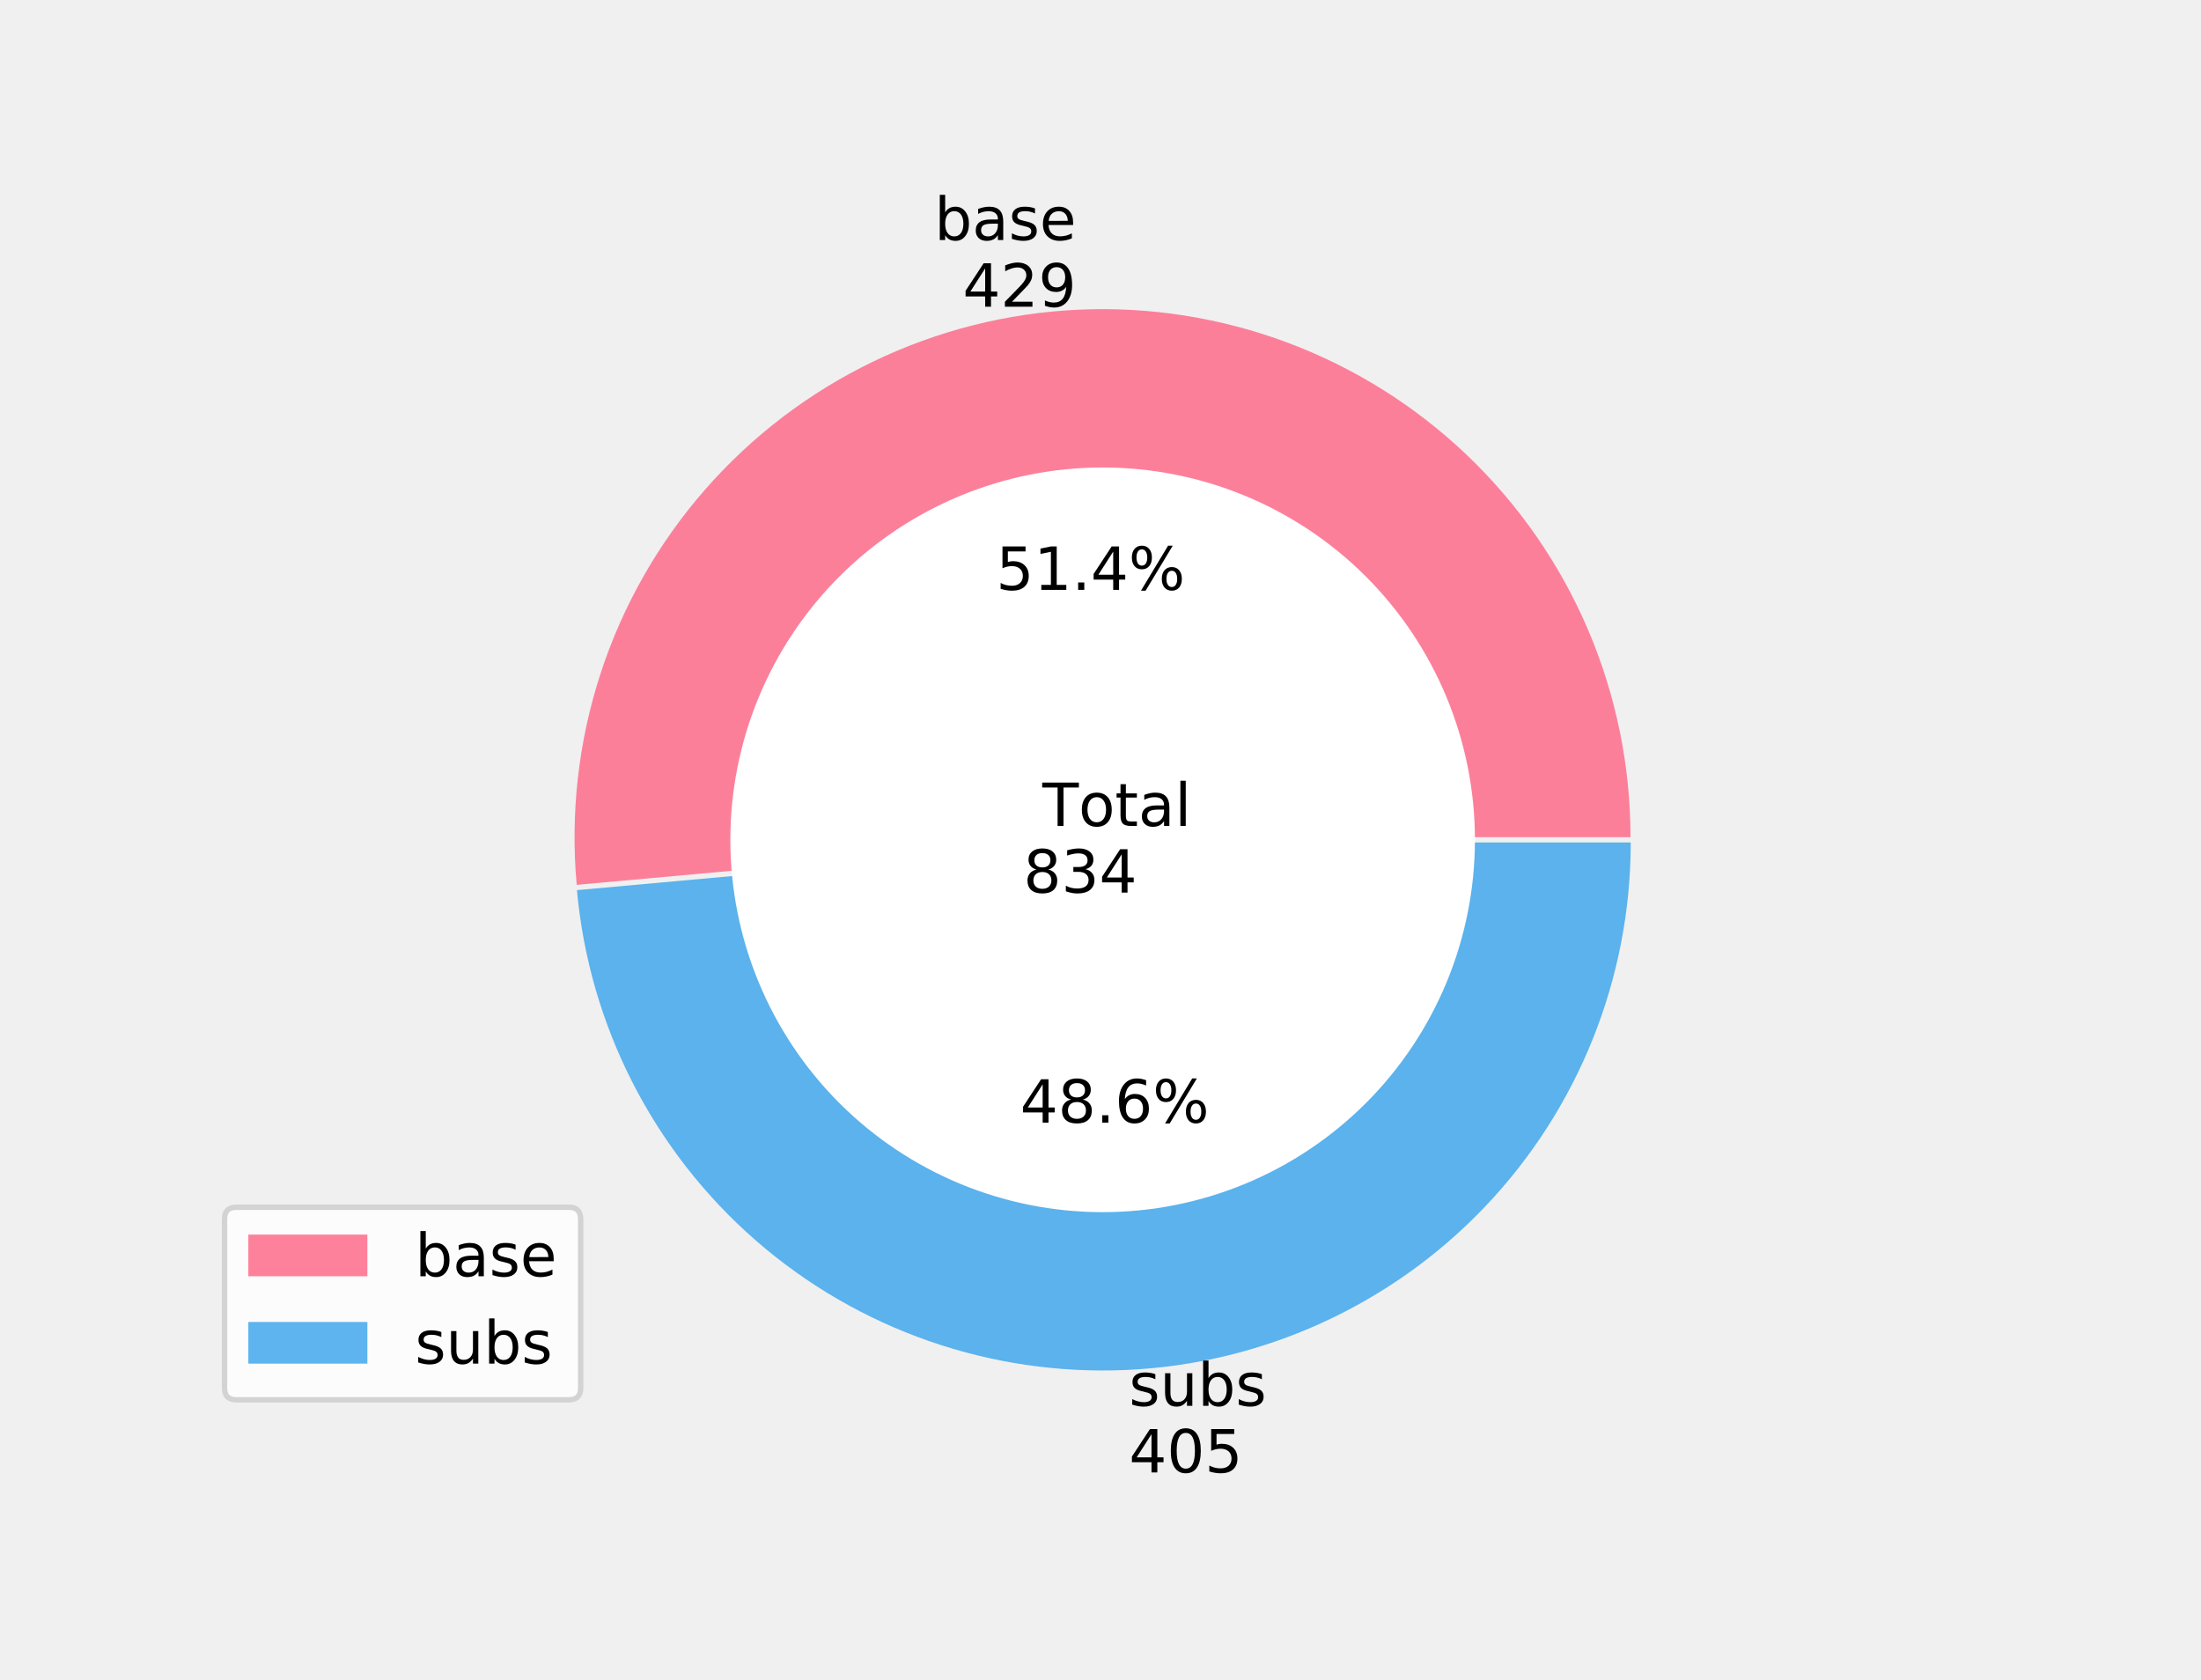
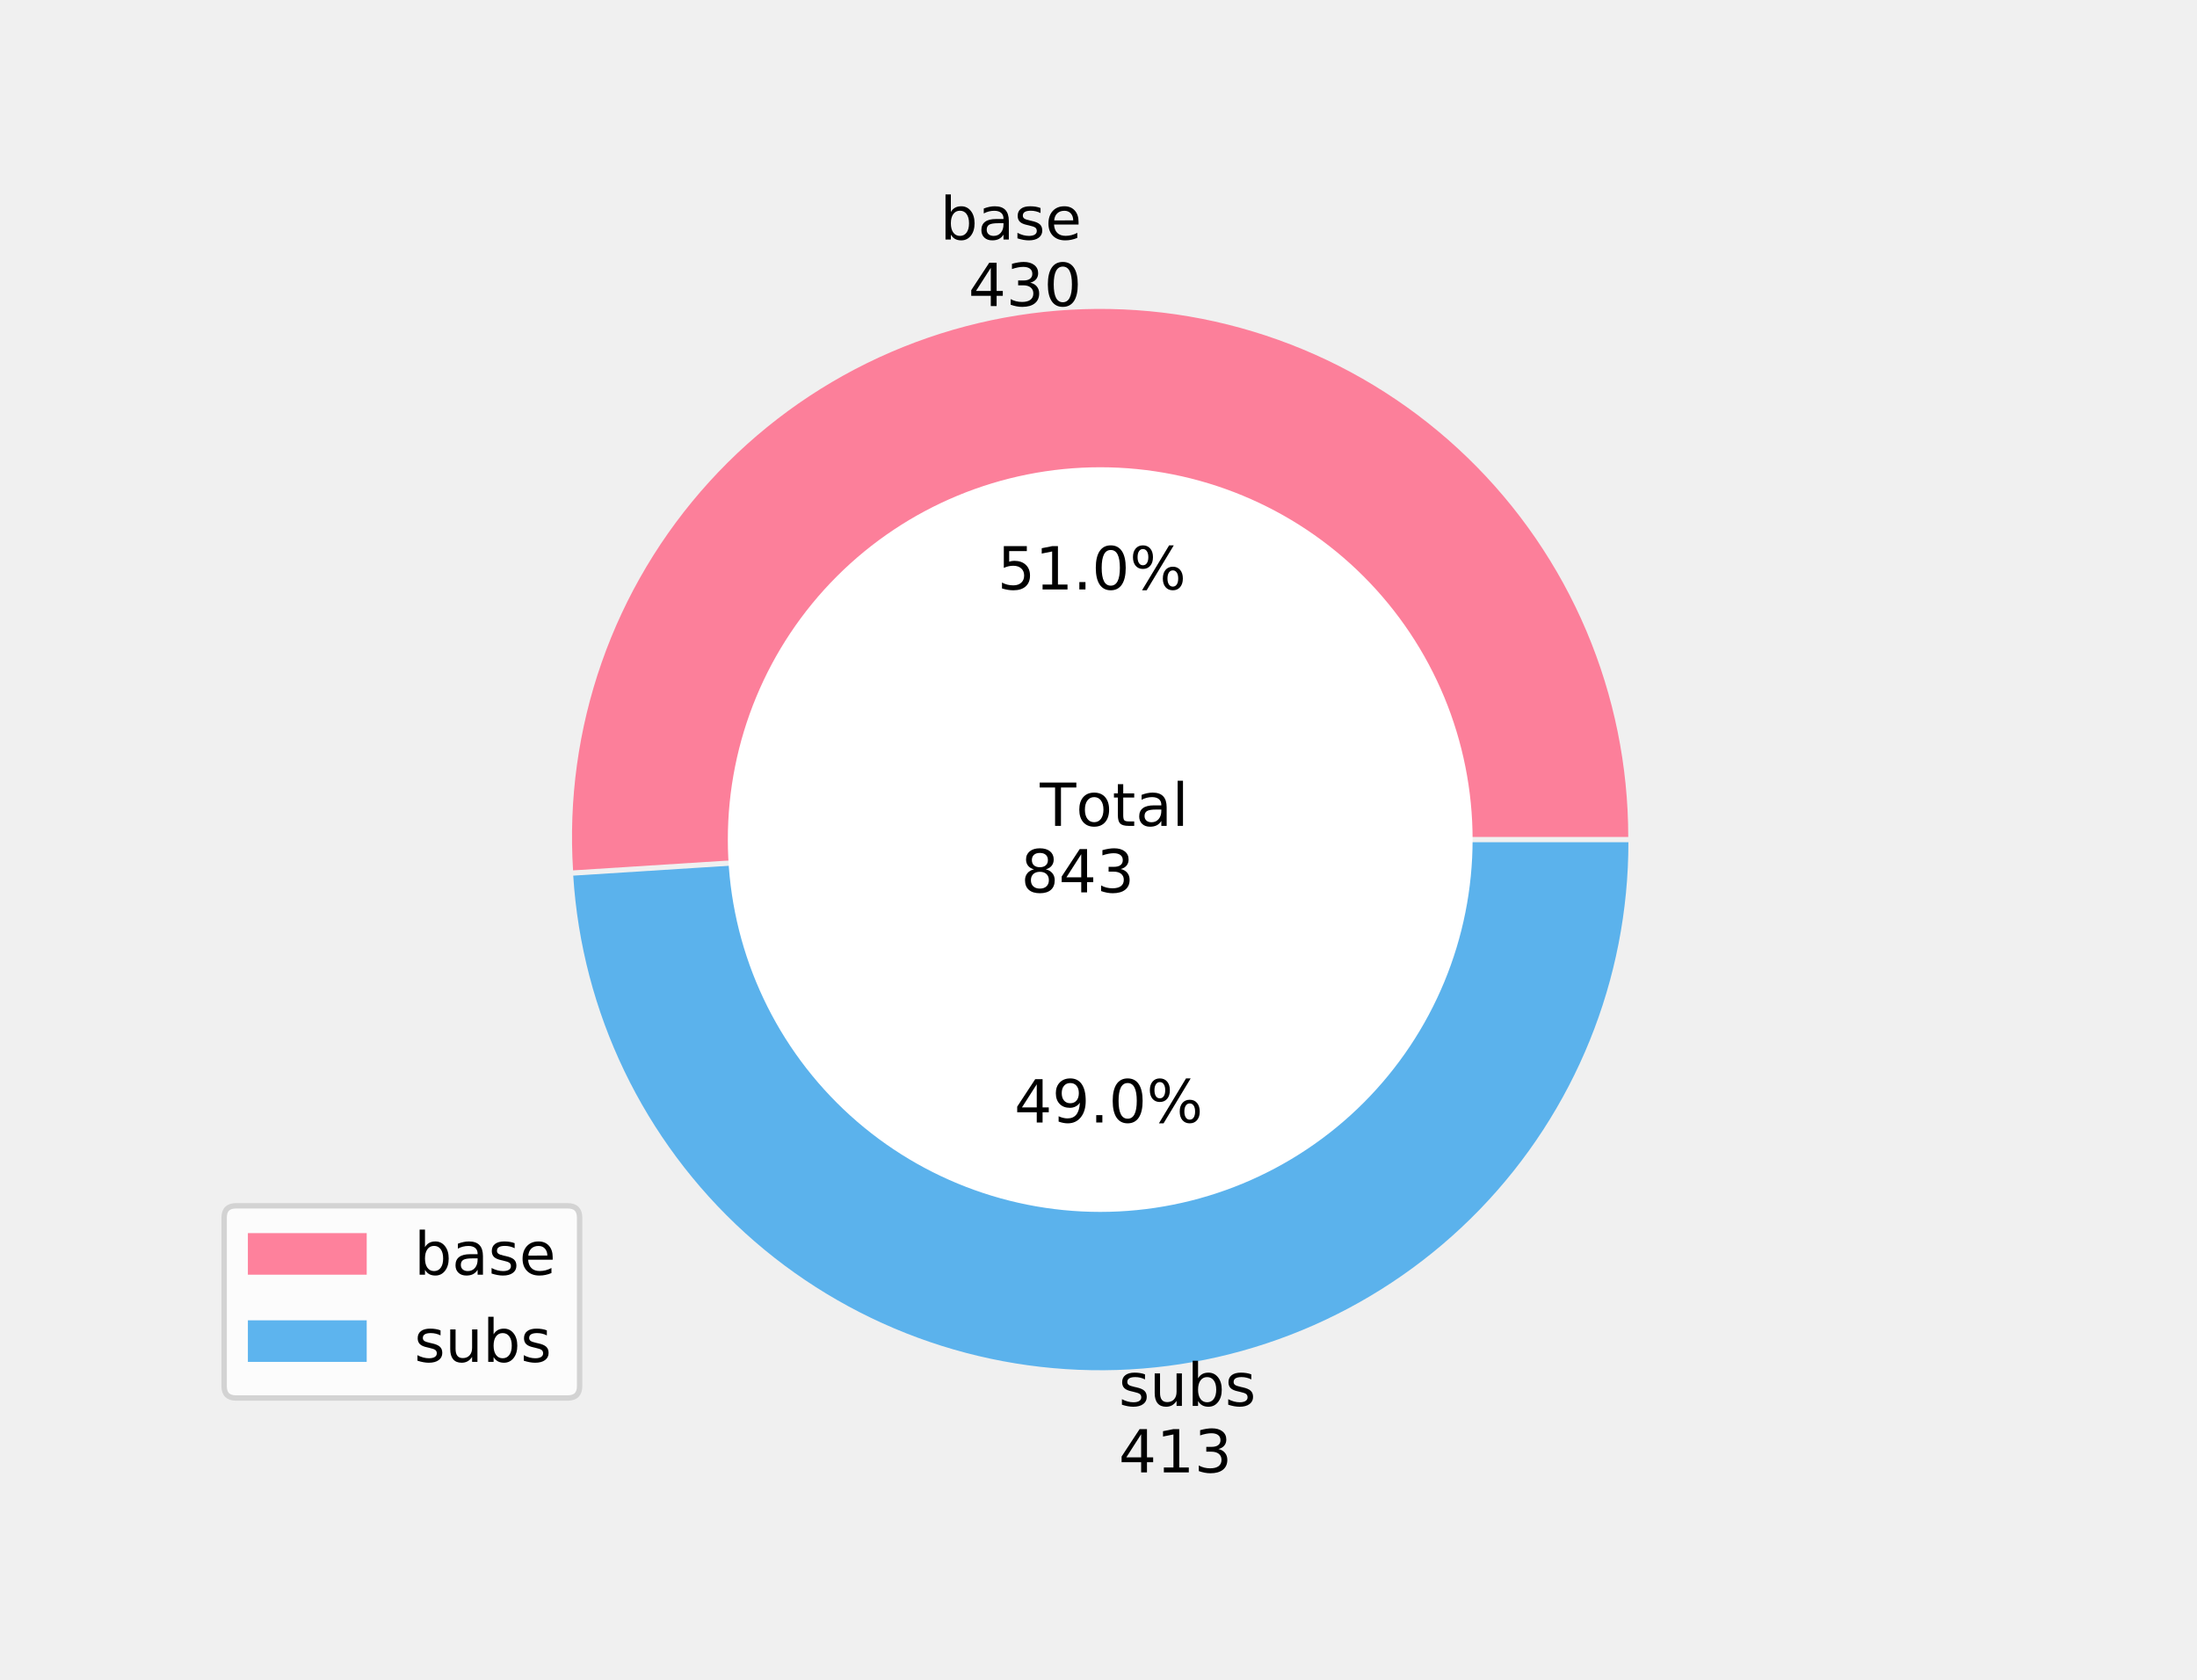
- <svg xmlns="http://www.w3.org/2000/svg" xmlns:xlink="http://www.w3.org/1999/xlink" height="310.403pt" version="1.1" viewBox="0 0 406.8 310.403" width="406.8pt">
+ <svg xmlns="http://www.w3.org/2000/svg" xmlns:xlink="http://www.w3.org/1999/xlink" height="310.965pt" version="1.1" viewBox="0 0 406.8 310.965" width="406.8pt">
  <defs>
    <style type="text/css">
*{stroke-linecap:butt;stroke-linejoin:round;}
  </style>
  </defs>
  <g id="figure_1">
    <g id="patch_1">
-       <path d="M 0 310.403  L 406.8 310.403  L 406.8 0  L 0 0  z " style="fill:none;" />
+       <path d="M 0 310.965  L 406.8 310.965  L 406.8 0  L 0 0  z " style="fill:none;" />
    </g>
    <g id="axes_1">
      <g id="patch_2">
-         <path d="M 301.357 154.714  C 301.357 141.528 298.685 128.478 293.501 116.354  C 288.318 104.23 280.731 93.281 271.199 84.17  C 261.667 75.06 250.386 67.975 238.04 63.345  C 225.694 58.714 212.537 56.634 199.364 57.23  C 186.192 57.826 173.276 61.085 161.399 66.811  C 149.521 72.537 138.926 80.612 130.256 90.546  C 121.585 100.48 115.017 112.069 110.95 124.611  C 106.882 137.154 105.399 150.392 106.589 163.524  L 203.774 154.714  L 301.357 154.714  z " style="fill:#ff6384;fill-opacity:0.8;" />
+         <path d="M 301.488 154.994  C 301.488 141.892 298.855 128.922 293.746 116.858  C 288.636 104.793 281.153 93.878 271.743 84.761  C 262.333 75.645 251.186 68.512 238.966 63.787  C 226.746 59.062 213.699 56.841 200.604 57.256  C 187.509 57.671 174.629 60.713 162.733 66.202  C 150.836 71.691 140.163 79.516 131.349 89.21  C 122.535 98.904 115.759 110.271 111.423 122.635  C 107.087 134.999 105.281 148.109 106.11 161.185  L 203.701 154.994  L 301.488 154.994  z " style="fill:#ff6384;fill-opacity:0.8;" />
      </g>
      <g id="patch_3">
-         <path d="M 106.633 164.499  C 108.9 189.505 120.733 212.696 139.65 229.207  C 158.566 245.718 183.144 254.307 208.228 253.172  C 233.311 252.038 257.013 241.265 274.362 223.114  C 291.71 204.962 301.401 180.797 301.401 155.689  L 203.818 155.689  L 106.633 164.499  z " style="fill:#36a2eb;fill-opacity:0.8;" />
+         <path d="M 106.141 162.162  C 107.749 187.501 119.163 211.243 137.948 228.323  C 156.734 245.403 181.452 254.513 206.829 253.709  C 232.206 252.905 256.298 242.248 273.965 224.013  C 291.631 205.778 301.519 181.361 301.519 155.971  L 203.732 155.971  L 106.141 162.162  z " style="fill:#36a2eb;fill-opacity:0.8;" />
      </g>
      <g id="patch_4">
-         <path clip-path="url(#pcf33288251)" d="M 203.796 223.51  C 221.912 223.51 239.288 216.312 252.097 203.503  C 264.907 190.693 272.104 173.317 272.104 155.201  C 272.104 137.086 264.907 119.71 252.097 106.9  C 239.288 94.09 221.912 86.893 203.796 86.893  C 185.68 86.893 168.304 94.09 155.495 106.9  C 142.685 119.71 135.488 137.086 135.488 155.201  C 135.488 173.317 142.685 190.693 155.495 203.503  C 168.304 216.312 185.68 223.51 203.796 223.51  z " style="fill:#ffffff;stroke:#ffffff;stroke-linejoin:miter;" />
+         <path clip-path="url(#paf73104221)" d="M 203.717 223.933  C 221.87 223.933 239.282 216.721 252.119 203.885  C 264.955 191.048 272.168 173.636 272.168 155.482  C 272.168 137.329 264.955 119.917 252.119 107.08  C 239.282 94.244 221.87 87.031 203.717 87.031  C 185.563 87.031 168.151 94.244 155.314 107.08  C 142.478 119.917 135.266 137.329 135.266 155.482  C 135.266 173.636 142.478 191.048 155.314 203.885  C 168.151 216.721 185.563 223.933 203.717 223.933  z " style="fill:#ffffff;stroke:#ffffff;stroke-linejoin:miter;" />
      </g>
      <g id="matplotlib.axis_1" />
      <g id="matplotlib.axis_2" />
      <g id="text_1">
        <defs>
          <path d="M 48.688 27.297  Q 48.688 37.203 44.609 42.844  Q 40.531 48.484 33.406 48.484  Q 26.266 48.484 22.188 42.844  Q 18.109 37.203 18.109 27.297  Q 18.109 17.391 22.188 11.75  Q 26.266 6.109 33.406 6.109  Q 40.531 6.109 44.609 11.75  Q 48.688 17.391 48.688 27.297  z M 18.109 46.391  Q 20.953 51.266 25.266 53.625  Q 29.594 56 35.594 56  Q 45.562 56 51.781 48.094  Q 58.016 40.188 58.016 27.297  Q 58.016 14.406 51.781 6.484  Q 45.562 -1.422 35.594 -1.422  Q 29.594 -1.422 25.266 0.953  Q 20.953 3.328 18.109 8.203  L 18.109 0  L 9.078 0  L 9.078 75.984  L 18.109 75.984  z " id="DejaVuSans-98" />
          <path d="M 34.281 27.484  Q 23.391 27.484 19.188 25  Q 14.984 22.516 14.984 16.5  Q 14.984 11.719 18.141 8.906  Q 21.297 6.109 26.703 6.109  Q 34.188 6.109 38.703 11.406  Q 43.219 16.703 43.219 25.484  L 43.219 27.484  z M 52.203 31.203  L 52.203 0  L 43.219 0  L 43.219 8.297  Q 40.141 3.328 35.547 0.953  Q 30.953 -1.422 24.312 -1.422  Q 15.922 -1.422 10.953 3.297  Q 6 8.016 6 15.922  Q 6 25.141 12.172 29.828  Q 18.359 34.516 30.609 34.516  L 43.219 34.516  L 43.219 35.406  Q 43.219 41.609 39.141 45  Q 35.062 48.391 27.688 48.391  Q 23 48.391 18.547 47.266  Q 14.109 46.141 10.016 43.891  L 10.016 52.203  Q 14.938 54.109 19.578 55.047  Q 24.219 56 28.609 56  Q 40.484 56 46.344 49.844  Q 52.203 43.703 52.203 31.203  z " id="DejaVuSans-97" />
          <path d="M 44.281 53.078  L 44.281 44.578  Q 40.484 46.531 36.375 47.5  Q 32.281 48.484 27.875 48.484  Q 21.188 48.484 17.844 46.438  Q 14.5 44.391 14.5 40.281  Q 14.5 37.156 16.891 35.375  Q 19.281 33.594 26.516 31.984  L 29.594 31.297  Q 39.156 29.25 43.188 25.516  Q 47.219 21.781 47.219 15.094  Q 47.219 7.469 41.188 3.016  Q 35.156 -1.422 24.609 -1.422  Q 20.219 -1.422 15.453 -0.562  Q 10.688 0.297 5.422 2  L 5.422 11.281  Q 10.406 8.688 15.234 7.391  Q 20.062 6.109 24.812 6.109  Q 31.156 6.109 34.562 8.281  Q 37.984 10.453 37.984 14.406  Q 37.984 18.062 35.516 20.016  Q 33.062 21.969 24.703 23.781  L 21.578 24.516  Q 13.234 26.266 9.516 29.906  Q 5.812 33.547 5.812 39.891  Q 5.812 47.609 11.281 51.797  Q 16.75 56 26.812 56  Q 31.781 56 36.172 55.266  Q 40.578 54.547 44.281 53.078  z " id="DejaVuSans-115" />
          <path d="M 56.203 29.594  L 56.203 25.203  L 14.891 25.203  Q 15.484 15.922 20.484 11.062  Q 25.484 6.203 34.422 6.203  Q 39.594 6.203 44.453 7.469  Q 49.312 8.734 54.109 11.281  L 54.109 2.781  Q 49.266 0.734 44.188 -0.344  Q 39.109 -1.422 33.891 -1.422  Q 20.797 -1.422 13.156 6.188  Q 5.516 13.812 5.516 26.812  Q 5.516 40.234 12.766 48.109  Q 20.016 56 32.328 56  Q 43.359 56 49.781 48.891  Q 56.203 41.797 56.203 29.594  z M 47.219 32.234  Q 47.125 39.594 43.094 43.984  Q 39.062 48.391 32.422 48.391  Q 24.906 48.391 20.391 44.141  Q 15.875 39.891 15.188 32.172  z " id="DejaVuSans-101" />
        </defs>
-         <g transform="translate(172.7005 44.35828)scale(0.11 -0.11)">
+         <g transform="translate(174.0714 44.35828)scale(0.11 -0.11)">
          <use xlink:href="#DejaVuSans-98" />
          <use x="63.477" xlink:href="#DejaVuSans-97" />
          <use x="124.756" xlink:href="#DejaVuSans-115" />
          <use x="176.855" xlink:href="#DejaVuSans-101" />
        </g>
        <defs>
          <path d="M 37.797 64.312  L 12.891 25.391  L 37.797 25.391  z M 35.203 72.906  L 47.609 72.906  L 47.609 25.391  L 58.016 25.391  L 58.016 17.188  L 47.609 17.188  L 47.609 0  L 37.797 0  L 37.797 17.188  L 4.891 17.188  L 4.891 26.703  z " id="DejaVuSans-52" />
-           <path d="M 19.188 8.297  L 53.609 8.297  L 53.609 0  L 7.328 0  L 7.328 8.297  Q 12.938 14.109 22.625 23.891  Q 32.328 33.688 34.812 36.531  Q 39.547 41.844 41.422 45.531  Q 43.312 49.219 43.312 52.781  Q 43.312 58.594 39.234 62.25  Q 35.156 65.922 28.609 65.922  Q 23.969 65.922 18.812 64.312  Q 13.672 62.703 7.812 59.422  L 7.812 69.391  Q 13.766 71.781 18.938 73  Q 24.125 74.219 28.422 74.219  Q 39.75 74.219 46.484 68.547  Q 53.219 62.891 53.219 53.422  Q 53.219 48.922 51.531 44.891  Q 49.859 40.875 45.406 35.406  Q 44.188 33.984 37.641 27.219  Q 31.109 20.453 19.188 8.297  z " id="DejaVuSans-50" />
-           <path d="M 10.984 1.516  L 10.984 10.5  Q 14.703 8.734 18.5 7.812  Q 22.312 6.891 25.984 6.891  Q 35.75 6.891 40.891 13.453  Q 46.047 20.016 46.781 33.406  Q 43.953 29.203 39.594 26.953  Q 35.25 24.703 29.984 24.703  Q 19.047 24.703 12.672 31.312  Q 6.297 37.938 6.297 49.422  Q 6.297 60.641 12.938 67.422  Q 19.578 74.219 30.609 74.219  Q 43.266 74.219 49.922 64.516  Q 56.594 54.828 56.594 36.375  Q 56.594 19.141 48.406 8.859  Q 40.234 -1.422 26.422 -1.422  Q 22.703 -1.422 18.891 -0.688  Q 15.094 0.047 10.984 1.516  z M 30.609 32.422  Q 37.25 32.422 41.125 36.953  Q 45.016 41.5 45.016 49.422  Q 45.016 57.281 41.125 61.844  Q 37.25 66.406 30.609 66.406  Q 23.969 66.406 20.094 61.844  Q 16.219 57.281 16.219 49.422  Q 16.219 41.5 20.094 36.953  Q 23.969 32.422 30.609 32.422  z " id="DejaVuSans-57" />
+           <path d="M 40.578 39.312  Q 47.656 37.797 51.625 33  Q 55.609 28.219 55.609 21.188  Q 55.609 10.406 48.188 4.484  Q 40.766 -1.422 27.094 -1.422  Q 22.516 -1.422 17.656 -0.516  Q 12.797 0.391 7.625 2.203  L 7.625 11.719  Q 11.719 9.328 16.594 8.109  Q 21.484 6.891 26.812 6.891  Q 36.078 6.891 40.938 10.547  Q 45.797 14.203 45.797 21.188  Q 45.797 27.641 41.281 31.266  Q 36.766 34.906 28.719 34.906  L 20.219 34.906  L 20.219 43.016  L 29.109 43.016  Q 36.375 43.016 40.234 45.922  Q 44.094 48.828 44.094 54.297  Q 44.094 59.906 40.109 62.906  Q 36.141 65.922 28.719 65.922  Q 24.656 65.922 20.016 65.031  Q 15.375 64.156 9.812 62.312  L 9.812 71.094  Q 15.438 72.656 20.344 73.438  Q 25.25 74.219 29.594 74.219  Q 40.828 74.219 47.359 69.109  Q 53.906 64.016 53.906 55.328  Q 53.906 49.266 50.438 45.094  Q 46.969 40.922 40.578 39.312  z " id="DejaVuSans-51" />
+           <path d="M 31.781 66.406  Q 24.172 66.406 20.328 58.906  Q 16.5 51.422 16.5 36.375  Q 16.5 21.391 20.328 13.891  Q 24.172 6.391 31.781 6.391  Q 39.453 6.391 43.281 13.891  Q 47.125 21.391 47.125 36.375  Q 47.125 51.422 43.281 58.906  Q 39.453 66.406 31.781 66.406  z M 31.781 74.219  Q 44.047 74.219 50.516 64.516  Q 56.984 54.828 56.984 36.375  Q 56.984 17.969 50.516 8.266  Q 44.047 -1.422 31.781 -1.422  Q 19.531 -1.422 13.062 8.266  Q 6.594 17.969 6.594 36.375  Q 6.594 54.828 13.062 64.516  Q 19.531 74.219 31.781 74.219  z " id="DejaVuSans-48" />
        </defs>
-         <g transform="translate(177.9272 56.67587)scale(0.11 -0.11)">
+         <g transform="translate(179.2982 56.67587)scale(0.11 -0.11)">
          <use xlink:href="#DejaVuSans-52" />
-           <use x="63.623" xlink:href="#DejaVuSans-50" />
-           <use x="127.246" xlink:href="#DejaVuSans-57" />
+           <use x="63.623" xlink:href="#DejaVuSans-51" />
+           <use x="127.246" xlink:href="#DejaVuSans-48" />
        </g>
      </g>
      <g id="text_2">
        <defs>
          <path d="M 10.797 72.906  L 49.516 72.906  L 49.516 64.594  L 19.828 64.594  L 19.828 46.734  Q 21.969 47.469 24.109 47.828  Q 26.266 48.188 28.422 48.188  Q 40.625 48.188 47.75 41.5  Q 54.891 34.812 54.891 23.391  Q 54.891 11.625 47.562 5.094  Q 40.234 -1.422 26.906 -1.422  Q 22.312 -1.422 17.547 -0.641  Q 12.797 0.141 7.719 1.703  L 7.719 11.625  Q 12.109 9.234 16.797 8.062  Q 21.484 6.891 26.703 6.891  Q 35.156 6.891 40.078 11.328  Q 45.016 15.766 45.016 23.391  Q 45.016 31 40.078 35.438  Q 35.156 39.891 26.703 39.891  Q 22.75 39.891 18.812 39.016  Q 14.891 38.141 10.797 36.281  z " id="DejaVuSans-53" />
          <path d="M 12.406 8.297  L 28.516 8.297  L 28.516 63.922  L 10.984 60.406  L 10.984 69.391  L 28.422 72.906  L 38.281 72.906  L 38.281 8.297  L 54.391 8.297  L 54.391 0  L 12.406 0  z " id="DejaVuSans-49" />
          <path d="M 10.688 12.406  L 21 12.406  L 21 0  L 10.688 0  z " id="DejaVuSans-46" />
          <path d="M 72.703 32.078  Q 68.453 32.078 66.031 28.469  Q 63.625 24.859 63.625 18.406  Q 63.625 12.062 66.031 8.422  Q 68.453 4.781 72.703 4.781  Q 76.859 4.781 79.266 8.422  Q 81.688 12.062 81.688 18.406  Q 81.688 24.812 79.266 28.438  Q 76.859 32.078 72.703 32.078  z M 72.703 38.281  Q 80.422 38.281 84.953 32.906  Q 89.5 27.547 89.5 18.406  Q 89.5 9.281 84.938 3.922  Q 80.375 -1.422 72.703 -1.422  Q 64.891 -1.422 60.344 3.922  Q 55.812 9.281 55.812 18.406  Q 55.812 27.594 60.375 32.938  Q 64.938 38.281 72.703 38.281  z M 22.312 68.016  Q 18.109 68.016 15.688 64.375  Q 13.281 60.75 13.281 54.391  Q 13.281 47.953 15.672 44.328  Q 18.062 40.719 22.312 40.719  Q 26.562 40.719 28.969 44.328  Q 31.391 47.953 31.391 54.391  Q 31.391 60.688 28.953 64.344  Q 26.516 68.016 22.312 68.016  z M 66.406 74.219  L 74.219 74.219  L 28.609 -1.422  L 20.797 -1.422  z M 22.312 74.219  Q 30.031 74.219 34.609 68.875  Q 39.203 63.531 39.203 54.391  Q 39.203 45.172 34.641 39.844  Q 30.078 34.516 22.312 34.516  Q 14.547 34.516 10.031 39.859  Q 5.516 45.219 5.516 54.391  Q 5.516 63.484 10.047 68.844  Q 14.594 74.219 22.312 74.219  z " id="DejaVuSans-37" />
        </defs>
-         <g transform="translate(184.0972 109.0073)scale(0.11 -0.11)">
+         <g transform="translate(184.6807 109.16)scale(0.11 -0.11)">
          <use xlink:href="#DejaVuSans-53" />
          <use x="63.623" xlink:href="#DejaVuSans-49" />
          <use x="127.246" xlink:href="#DejaVuSans-46" />
-           <use x="159.033" xlink:href="#DejaVuSans-52" />
+           <use x="159.033" xlink:href="#DejaVuSans-48" />
          <use x="222.656" xlink:href="#DejaVuSans-37" />
        </g>
      </g>
      <g id="text_3">
        <defs>
          <path d="M 8.5 21.578  L 8.5 54.688  L 17.484 54.688  L 17.484 21.922  Q 17.484 14.156 20.5 10.266  Q 23.531 6.391 29.594 6.391  Q 36.859 6.391 41.078 11.031  Q 45.312 15.672 45.312 23.688  L 45.312 54.688  L 54.297 54.688  L 54.297 0  L 45.312 0  L 45.312 8.406  Q 42.047 3.422 37.719 1  Q 33.406 -1.422 27.688 -1.422  Q 18.266 -1.422 13.375 4.438  Q 8.5 10.297 8.5 21.578  z M 31.109 56  z " id="DejaVuSans-117" />
        </defs>
-         <g transform="translate(208.6685 259.7973)scale(0.11 -0.11)">
+         <g transform="translate(207.1389 260.3596)scale(0.11 -0.11)">
          <use xlink:href="#DejaVuSans-115" />
          <use x="52.1" xlink:href="#DejaVuSans-117" />
          <use x="115.479" xlink:href="#DejaVuSans-98" />
          <use x="178.955" xlink:href="#DejaVuSans-115" />
        </g>
-         <defs>
-           <path d="M 31.781 66.406  Q 24.172 66.406 20.328 58.906  Q 16.5 51.422 16.5 36.375  Q 16.5 21.391 20.328 13.891  Q 24.172 6.391 31.781 6.391  Q 39.453 6.391 43.281 13.891  Q 47.125 21.391 47.125 36.375  Q 47.125 51.422 43.281 58.906  Q 39.453 66.406 31.781 66.406  z M 31.781 74.219  Q 44.047 74.219 50.516 64.516  Q 56.984 54.828 56.984 36.375  Q 56.984 17.969 50.516 8.266  Q 44.047 -1.422 31.781 -1.422  Q 19.531 -1.422 13.062 8.266  Q 6.594 17.969 6.594 36.375  Q 6.594 54.828 13.062 64.516  Q 19.531 74.219 31.781 74.219  z " id="DejaVuSans-48" />
-         </defs>
-         <g transform="translate(208.6685 272.1149)scale(0.11 -0.11)">
+         <g transform="translate(207.1389 272.6771)scale(0.11 -0.11)">
          <use xlink:href="#DejaVuSans-52" />
-           <use x="63.623" xlink:href="#DejaVuSans-48" />
-           <use x="127.246" xlink:href="#DejaVuSans-53" />
+           <use x="63.623" xlink:href="#DejaVuSans-49" />
+           <use x="127.246" xlink:href="#DejaVuSans-51" />
        </g>
      </g>
      <g id="text_4">
        <defs>
-           <path d="M 31.781 34.625  Q 24.75 34.625 20.719 30.859  Q 16.703 27.094 16.703 20.516  Q 16.703 13.922 20.719 10.156  Q 24.75 6.391 31.781 6.391  Q 38.812 6.391 42.859 10.172  Q 46.922 13.969 46.922 20.516  Q 46.922 27.094 42.891 30.859  Q 38.875 34.625 31.781 34.625  z M 21.922 38.812  Q 15.578 40.375 12.031 44.719  Q 8.5 49.078 8.5 55.328  Q 8.5 64.062 14.719 69.141  Q 20.953 74.219 31.781 74.219  Q 42.672 74.219 48.875 69.141  Q 55.078 64.062 55.078 55.328  Q 55.078 49.078 51.531 44.719  Q 48 40.375 41.703 38.812  Q 48.828 37.156 52.797 32.312  Q 56.781 27.484 56.781 20.516  Q 56.781 9.906 50.312 4.234  Q 43.844 -1.422 31.781 -1.422  Q 19.734 -1.422 13.25 4.234  Q 6.781 9.906 6.781 20.516  Q 6.781 27.484 10.781 32.312  Q 14.797 37.156 21.922 38.812  z M 18.312 54.391  Q 18.312 48.734 21.844 45.562  Q 25.391 42.391 31.781 42.391  Q 38.141 42.391 41.719 45.562  Q 45.312 48.734 45.312 54.391  Q 45.312 60.062 41.719 63.234  Q 38.141 66.406 31.781 66.406  Q 25.391 66.406 21.844 63.234  Q 18.312 60.062 18.312 54.391  z " id="DejaVuSans-56" />
-           <path d="M 33.016 40.375  Q 26.375 40.375 22.484 35.828  Q 18.609 31.297 18.609 23.391  Q 18.609 15.531 22.484 10.953  Q 26.375 6.391 33.016 6.391  Q 39.656 6.391 43.531 10.953  Q 47.406 15.531 47.406 23.391  Q 47.406 31.297 43.531 35.828  Q 39.656 40.375 33.016 40.375  z M 52.594 71.297  L 52.594 62.312  Q 48.875 64.062 45.094 64.984  Q 41.312 65.922 37.594 65.922  Q 27.828 65.922 22.672 59.328  Q 17.531 52.734 16.797 39.406  Q 19.672 43.656 24.016 45.922  Q 28.375 48.188 33.594 48.188  Q 44.578 48.188 50.953 41.516  Q 57.328 34.859 57.328 23.391  Q 57.328 12.156 50.688 5.359  Q 44.047 -1.422 33.016 -1.422  Q 20.359 -1.422 13.672 8.266  Q 6.984 17.969 6.984 36.375  Q 6.984 53.656 15.188 63.938  Q 23.391 74.219 37.203 74.219  Q 40.922 74.219 44.703 73.484  Q 48.484 72.75 52.594 71.297  z " id="DejaVuSans-54" />
+           <path d="M 10.984 1.516  L 10.984 10.5  Q 14.703 8.734 18.5 7.812  Q 22.312 6.891 25.984 6.891  Q 35.75 6.891 40.891 13.453  Q 46.047 20.016 46.781 33.406  Q 43.953 29.203 39.594 26.953  Q 35.25 24.703 29.984 24.703  Q 19.047 24.703 12.672 31.312  Q 6.297 37.938 6.297 49.422  Q 6.297 60.641 12.938 67.422  Q 19.578 74.219 30.609 74.219  Q 43.266 74.219 49.922 64.516  Q 56.594 54.828 56.594 36.375  Q 56.594 19.141 48.406 8.859  Q 40.234 -1.422 26.422 -1.422  Q 22.703 -1.422 18.891 -0.688  Q 15.094 0.047 10.984 1.516  z M 30.609 32.422  Q 37.25 32.422 41.125 36.953  Q 45.016 41.5 45.016 49.422  Q 45.016 57.281 41.125 61.844  Q 37.25 66.406 30.609 66.406  Q 23.969 66.406 20.094 61.844  Q 16.219 57.281 16.219 49.422  Q 16.219 41.5 20.094 36.953  Q 23.969 32.422 30.609 32.422  z " id="DejaVuSans-57" />
        </defs>
-         <g transform="translate(188.5508 207.4659)scale(0.11 -0.11)">
+         <g transform="translate(187.8087 207.8755)scale(0.11 -0.11)">
          <use xlink:href="#DejaVuSans-52" />
-           <use x="63.623" xlink:href="#DejaVuSans-56" />
+           <use x="63.623" xlink:href="#DejaVuSans-57" />
          <use x="127.246" xlink:href="#DejaVuSans-46" />
-           <use x="159.033" xlink:href="#DejaVuSans-54" />
+           <use x="159.033" xlink:href="#DejaVuSans-48" />
          <use x="222.656" xlink:href="#DejaVuSans-37" />
        </g>
      </g>
      <g id="text_5">
        <defs>
          <path id="DejaVuSans-32" />
          <path d="M -0.297 72.906  L 61.375 72.906  L 61.375 64.594  L 35.5 64.594  L 35.5 0  L 25.594 0  L 25.594 64.594  L -0.297 64.594  z " id="DejaVuSans-84" />
          <path d="M 30.609 48.391  Q 23.391 48.391 19.188 42.75  Q 14.984 37.109 14.984 27.297  Q 14.984 17.484 19.156 11.844  Q 23.344 6.203 30.609 6.203  Q 37.797 6.203 41.984 11.859  Q 46.188 17.531 46.188 27.297  Q 46.188 37.016 41.984 42.703  Q 37.797 48.391 30.609 48.391  z M 30.609 56  Q 42.328 56 49.016 48.375  Q 55.719 40.766 55.719 27.297  Q 55.719 13.875 49.016 6.219  Q 42.328 -1.422 30.609 -1.422  Q 18.844 -1.422 12.172 6.219  Q 5.516 13.875 5.516 27.297  Q 5.516 40.766 12.172 48.375  Q 18.844 56 30.609 56  z " id="DejaVuSans-111" />
          <path d="M 18.312 70.219  L 18.312 54.688  L 36.812 54.688  L 36.812 47.703  L 18.312 47.703  L 18.312 18.016  Q 18.312 11.328 20.141 9.422  Q 21.969 7.516 27.594 7.516  L 36.812 7.516  L 36.812 0  L 27.594 0  Q 17.188 0 13.234 3.875  Q 9.281 7.766 9.281 18.016  L 9.281 47.703  L 2.688 47.703  L 2.688 54.688  L 9.281 54.688  L 9.281 70.219  z " id="DejaVuSans-116" />
          <path d="M 9.422 75.984  L 18.406 75.984  L 18.406 0  L 9.422 0  z " id="DejaVuSans-108" />
        </defs>
-         <g transform="translate(189.1585 152.642)scale(0.11 -0.11)">
+         <g transform="translate(189.0486 152.9435)scale(0.11 -0.11)">
          <use xlink:href="#DejaVuSans-32" />
          <use x="31.787" xlink:href="#DejaVuSans-84" />
          <use x="92.605" xlink:href="#DejaVuSans-111" />
          <use x="153.787" xlink:href="#DejaVuSans-116" />
          <use x="192.996" xlink:href="#DejaVuSans-97" />
          <use x="254.275" xlink:href="#DejaVuSans-108" />
          <use x="282.059" xlink:href="#DejaVuSans-32" />
        </g>
        <defs>
-           <path d="M 40.578 39.312  Q 47.656 37.797 51.625 33  Q 55.609 28.219 55.609 21.188  Q 55.609 10.406 48.188 4.484  Q 40.766 -1.422 27.094 -1.422  Q 22.516 -1.422 17.656 -0.516  Q 12.797 0.391 7.625 2.203  L 7.625 11.719  Q 11.719 9.328 16.594 8.109  Q 21.484 6.891 26.812 6.891  Q 36.078 6.891 40.938 10.547  Q 45.797 14.203 45.797 21.188  Q 45.797 27.641 41.281 31.266  Q 36.766 34.906 28.719 34.906  L 20.219 34.906  L 20.219 43.016  L 29.109 43.016  Q 36.375 43.016 40.234 45.922  Q 44.094 48.828 44.094 54.297  Q 44.094 59.906 40.109 62.906  Q 36.141 65.922 28.719 65.922  Q 24.656 65.922 20.016 65.031  Q 15.375 64.156 9.812 62.312  L 9.812 71.094  Q 15.438 72.656 20.344 73.438  Q 25.25 74.219 29.594 74.219  Q 40.828 74.219 47.359 69.109  Q 53.906 64.016 53.906 55.328  Q 53.906 49.266 50.438 45.094  Q 46.969 40.922 40.578 39.312  z " id="DejaVuSans-51" />
+           <path d="M 31.781 34.625  Q 24.75 34.625 20.719 30.859  Q 16.703 27.094 16.703 20.516  Q 16.703 13.922 20.719 10.156  Q 24.75 6.391 31.781 6.391  Q 38.812 6.391 42.859 10.172  Q 46.922 13.969 46.922 20.516  Q 46.922 27.094 42.891 30.859  Q 38.875 34.625 31.781 34.625  z M 21.922 38.812  Q 15.578 40.375 12.031 44.719  Q 8.5 49.078 8.5 55.328  Q 8.5 64.062 14.719 69.141  Q 20.953 74.219 31.781 74.219  Q 42.672 74.219 48.875 69.141  Q 55.078 64.062 55.078 55.328  Q 55.078 49.078 51.531 44.719  Q 48 40.375 41.703 38.812  Q 48.828 37.156 52.797 32.312  Q 56.781 27.484 56.781 20.516  Q 56.781 9.906 50.312 4.234  Q 43.844 -1.422 31.781 -1.422  Q 19.734 -1.422 13.25 4.234  Q 6.781 9.906 6.781 20.516  Q 6.781 27.484 10.781 32.312  Q 14.797 37.156 21.922 38.812  z M 18.312 54.391  Q 18.312 48.734 21.844 45.562  Q 25.391 42.391 31.781 42.391  Q 38.141 42.391 41.719 45.562  Q 45.312 48.734 45.312 54.391  Q 45.312 60.062 41.719 63.234  Q 38.141 66.406 31.781 66.406  Q 25.391 66.406 21.844 63.234  Q 18.312 60.062 18.312 54.391  z " id="DejaVuSans-56" />
        </defs>
-         <g transform="translate(189.1585 164.9596)scale(0.11 -0.11)">
+         <g transform="translate(189.0486 165.2611)scale(0.11 -0.11)">
          <use xlink:href="#DejaVuSans-56" />
-           <use x="63.623" xlink:href="#DejaVuSans-51" />
-           <use x="127.246" xlink:href="#DejaVuSans-52" />
+           <use x="63.623" xlink:href="#DejaVuSans-52" />
+           <use x="127.246" xlink:href="#DejaVuSans-51" />
        </g>
      </g>
      <g id="legend_1">
        <g id="patch_5">
-           <path d="M 43.7 258.691  L 105.123 258.691  Q 107.323 258.691 107.323 256.491  L 107.323 225.299  Q 107.323 223.099 105.123 223.099  L 43.7 223.099  Q 41.5 223.099 41.5 225.299  L 41.5 256.491  Q 41.5 258.691 43.7 258.691  z " style="fill:#ffffff;opacity:0.8;stroke:#cccccc;stroke-linejoin:miter;" />
+           <path d="M 43.7 258.897  L 105.123 258.897  Q 107.323 258.897 107.323 256.697  L 107.323 225.505  Q 107.323 223.305 105.123 223.305  L 43.7 223.305  Q 41.5 223.305 41.5 225.505  L 41.5 256.697  Q 41.5 258.897 43.7 258.897  z " style="fill:#ffffff;opacity:0.8;stroke:#cccccc;stroke-linejoin:miter;" />
        </g>
        <g id="patch_6">
-           <path d="M 45.9 235.857  L 67.9 235.857  L 67.9 228.157  L 45.9 228.157  z " style="fill:#ff6384;fill-opacity:0.8;" />
+           <path d="M 45.9 236.063  L 67.9 236.063  L 67.9 228.363  L 45.9 228.363  z " style="fill:#ff6384;fill-opacity:0.8;" />
        </g>
        <g id="text_6">
-           <g transform="translate(76.7 235.8571)scale(0.11 -0.11)">
+           <g transform="translate(76.7 236.0634)scale(0.11 -0.11)">
            <use xlink:href="#DejaVuSans-98" />
            <use x="63.477" xlink:href="#DejaVuSans-97" />
            <use x="124.756" xlink:href="#DejaVuSans-115" />
            <use x="176.855" xlink:href="#DejaVuSans-101" />
          </g>
        </g>
        <g id="patch_7">
-           <path d="M 45.9 252.003  L 67.9 252.003  L 67.9 244.303  L 45.9 244.303  z " style="fill:#36a2eb;fill-opacity:0.8;" />
+           <path d="M 45.9 252.209  L 67.9 252.209  L 67.9 244.509  L 45.9 244.509  z " style="fill:#36a2eb;fill-opacity:0.8;" />
        </g>
        <g id="text_7">
-           <g transform="translate(76.7 252.003)scale(0.11 -0.11)">
+           <g transform="translate(76.7 252.2093)scale(0.11 -0.11)">
            <use xlink:href="#DejaVuSans-115" />
            <use x="52.1" xlink:href="#DejaVuSans-117" />
            <use x="115.479" xlink:href="#DejaVuSans-98" />
            <use x="178.955" xlink:href="#DejaVuSans-115" />
          </g>
        </g>
      </g>
    </g>
  </g>
  <defs>
-     <clipPath id="pcf33288251">
-       <rect height="217.44" width="334.8" x="36" y="46.751" />
+     <clipPath id="paf73104221">
+       <rect height="217.44" width="334.8" x="36" y="46.957" />
    </clipPath>
  </defs>
</svg>
